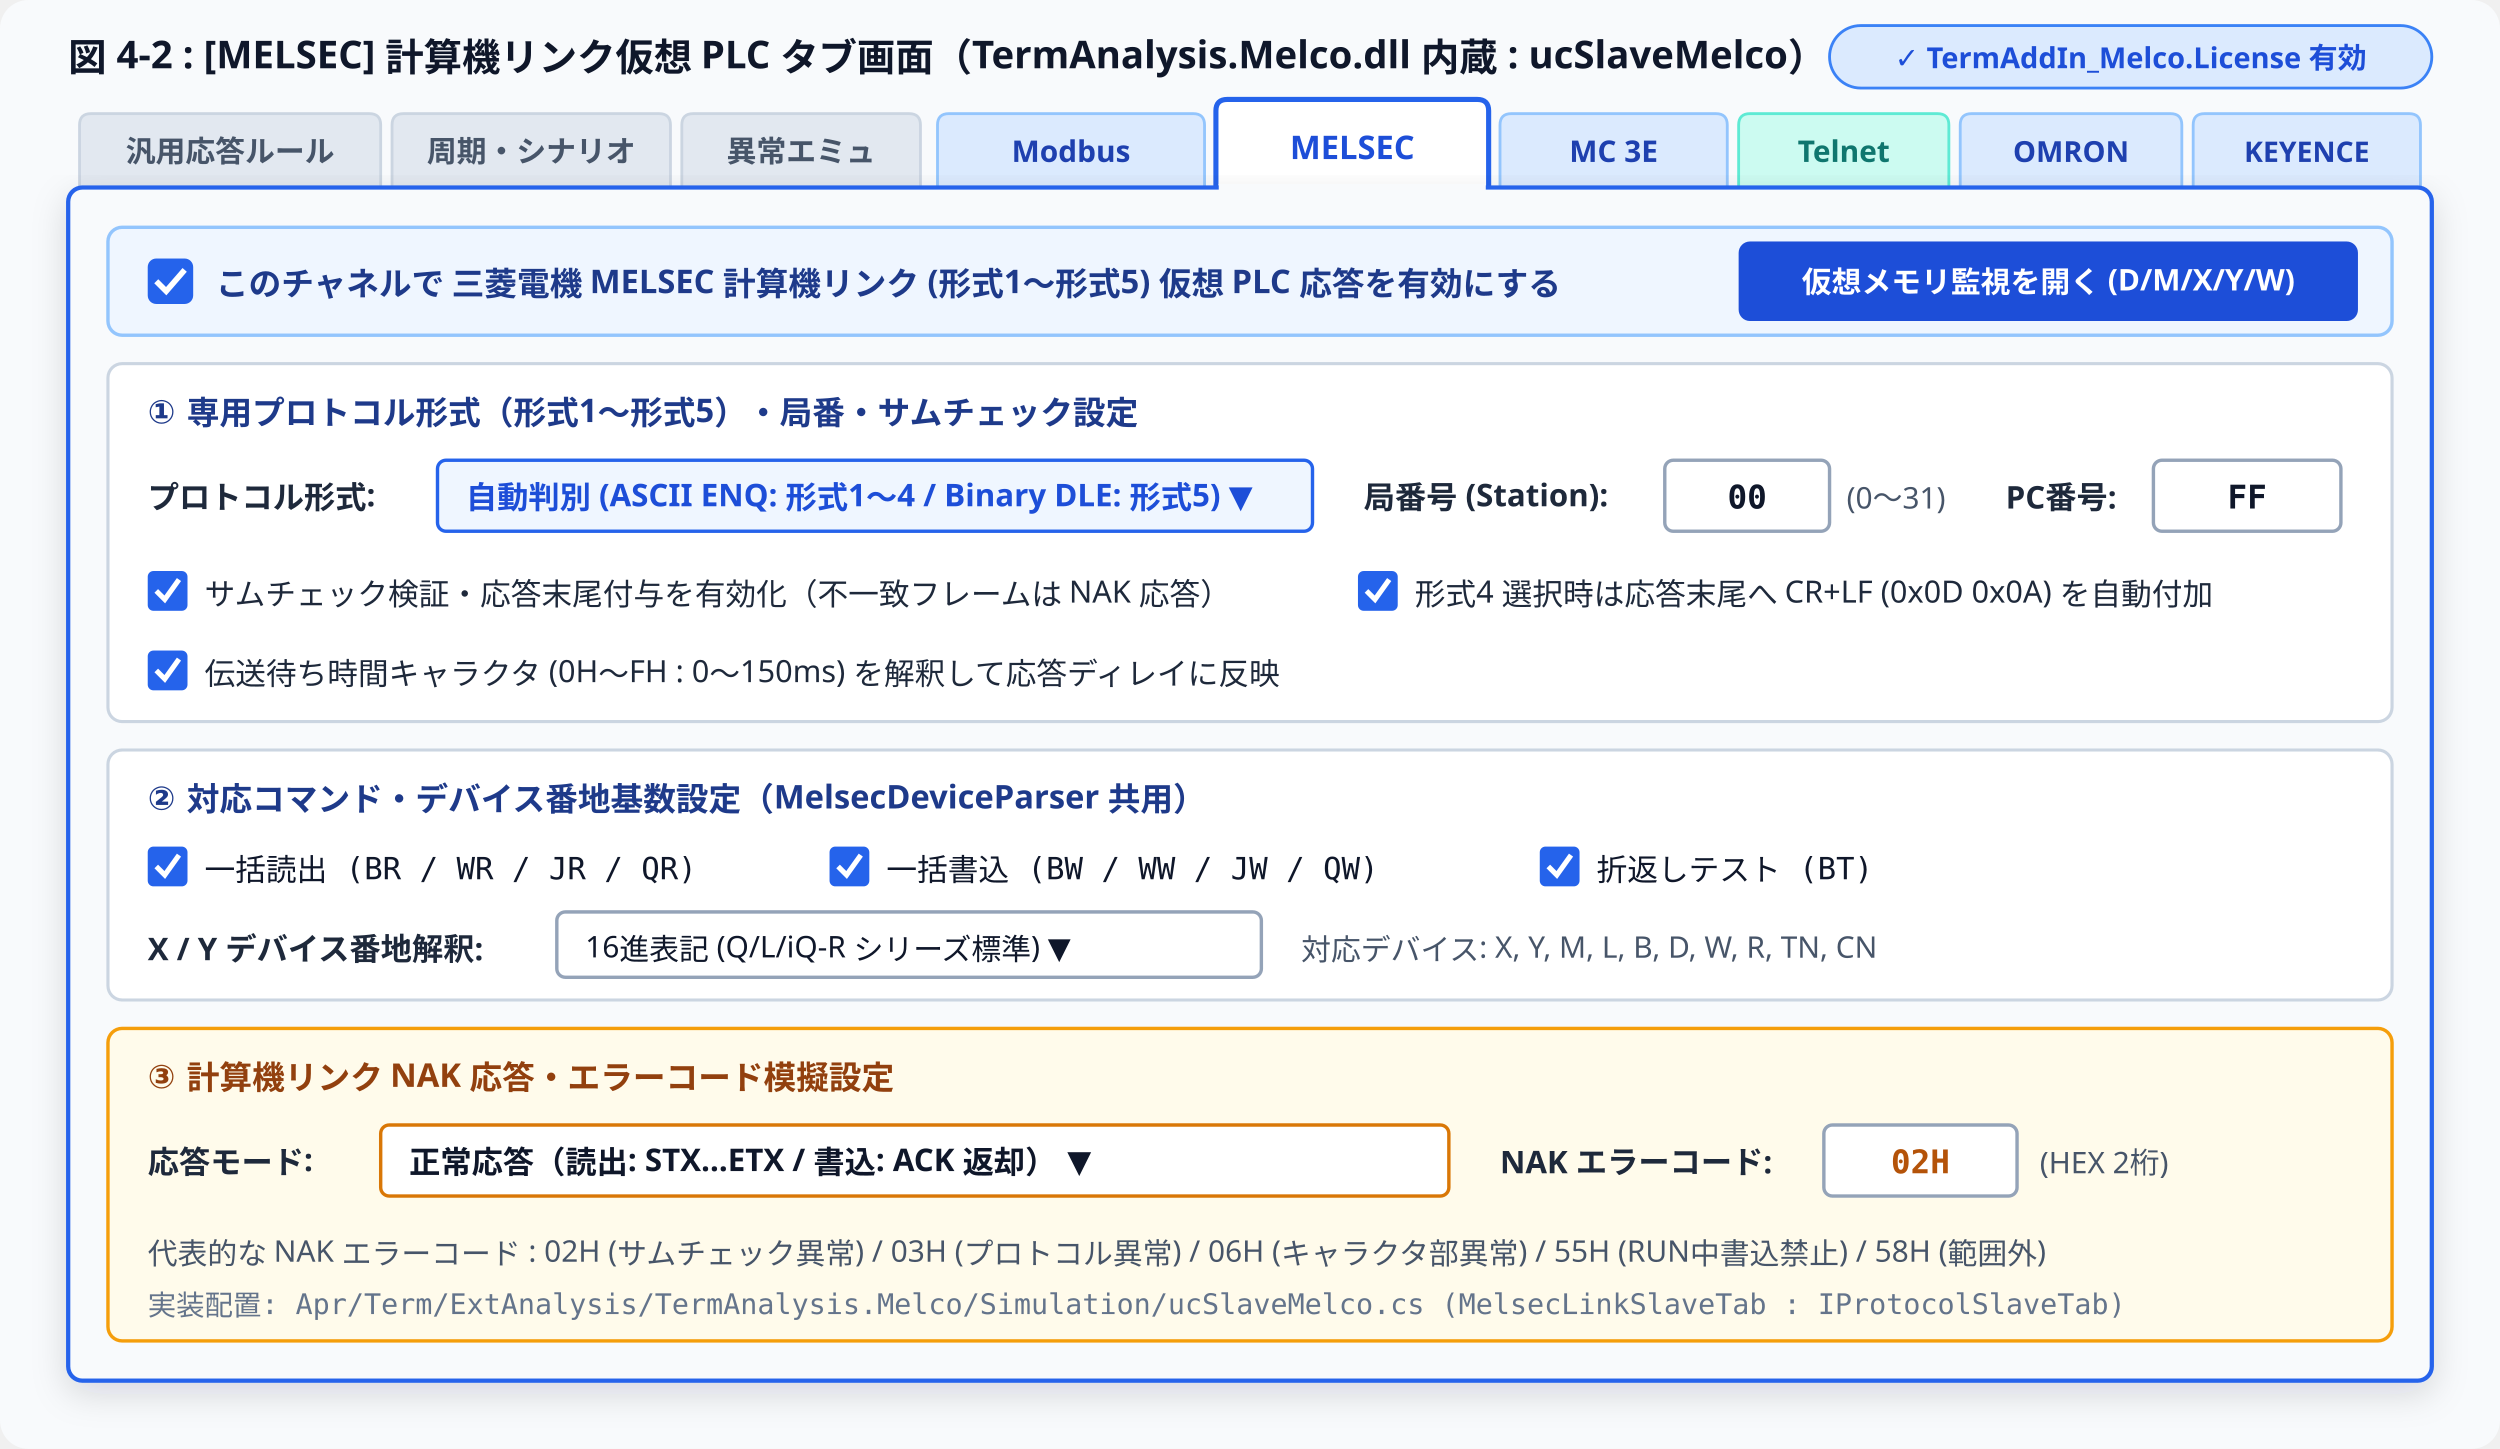
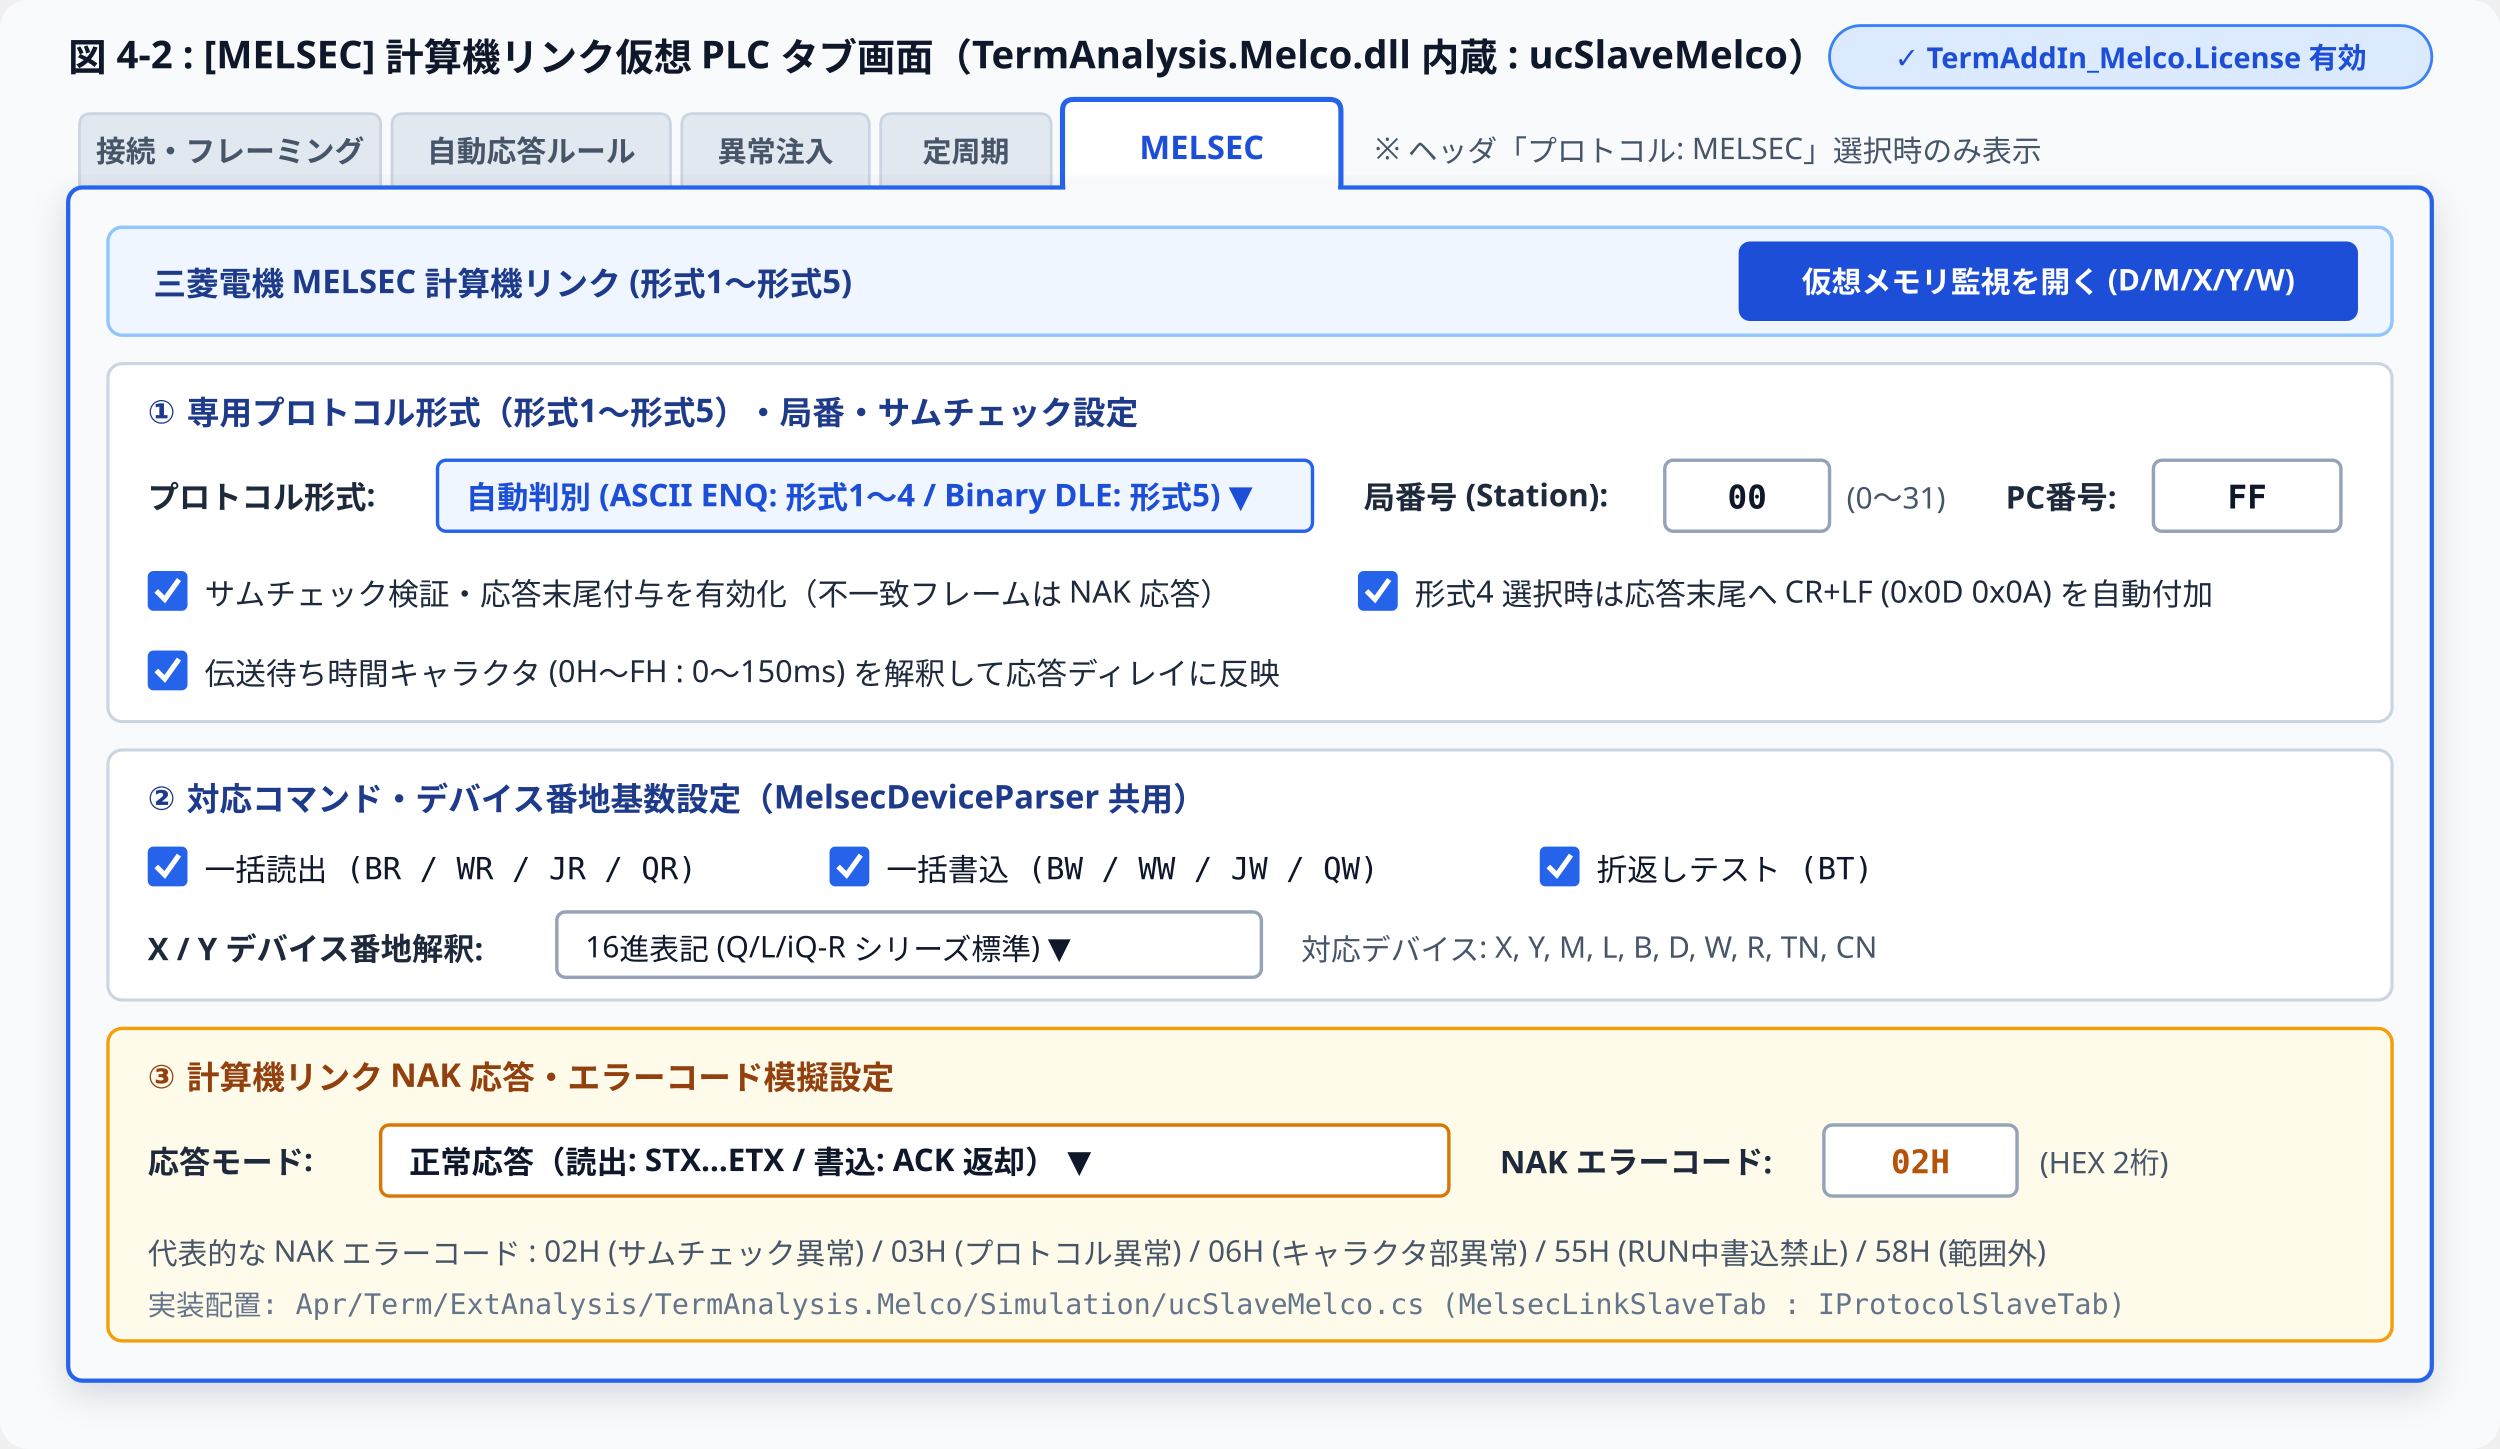
<svg xmlns="http://www.w3.org/2000/svg" width="880" height="510" viewBox="0 0 880 510">
  <defs>
    <filter id="cardShadow" x="-2%" y="-2%" width="104%" height="106%">
      <feDropShadow dx="0" dy="4" stdDeviation="6" flood-color="#0F172A" flood-opacity="0.14" />
    </filter>
    <style>
      .ui { font-family: 'Yu Gothic UI', 'Meiryo UI', 'Segoe UI', sans-serif; }
      .mono { font-family: 'Consolas', 'BIZ UDGothic', 'MS Gothic', monospace; }
      .lbl { font-family: 'Yu Gothic UI', 'Meiryo UI', sans-serif; font-size: 11px; font-weight: 700; fill: #1E293B; }
      .sub { font-family: 'Yu Gothic UI', 'Meiryo UI', sans-serif; font-size: 10.5px; fill: #475569; }
      .inp { fill: #FFFFFF; stroke: #94A3B8; stroke-width: 1.2; rx: 3; }
      .grp { fill: #FFFFFF; stroke: #CBD5E1; stroke-width: 1.1; rx: 5; }
      .grp-hdr { font-family: 'Yu Gothic UI', 'Meiryo UI', sans-serif; font-size: 11.5px; font-weight: 700; fill: #1E3A8A; }
    </style>
  </defs>
  <rect x="0" y="0" width="880" height="510" fill="#F8FAFC" rx="10" />
  <text x="24" y="25" class="ui" font-size="13.5" font-weight="700" fill="#0F172A">図 4-2 : [MELSEC] 計算機リンク仮想 PLC タブ画面（TermAnalysis.Melco.dll 内蔵 : ucSlaveMelco）</text>
  <rect x="644" y="9" width="212" height="22" rx="11" fill="#DBEAFE" stroke="#3B82F6" stroke-width="1" />
  <text x="750" y="24" class="ui" font-size="10.2" font-weight="700" fill="#1D4ED8" text-anchor="middle">✓ TermAddIn_Melco.License 有効</text>
  <path d="M 28 66 L 28 44 Q 28 40 32 40 L 130 40 Q 134 40 134 44 L 134 66 Z" fill="#E2E8F0" stroke="#CBD5E1" stroke-width="1" />
-   <text x="81" y="57" class="ui" font-size="10.5" font-weight="600" fill="#475569" text-anchor="middle">汎用応答ルール</text>
+   <text x="81" y="57" class="ui" font-size="10.5" font-weight="600" fill="#475569" text-anchor="middle">接続・フレーミング</text>
  <path d="M 138 66 L 138 44 Q 138 40 142 40 L 232 40 Q 236 40 236 44 L 236 66 Z" fill="#E2E8F0" stroke="#CBD5E1" stroke-width="1" />
-   <text x="187" y="57" class="ui" font-size="10.5" font-weight="600" fill="#475569" text-anchor="middle">周期・シナリオ</text>
-   <path d="M 240 66 L 240 44 Q 240 40 244 40 L 320 40 Q 324 40 324 44 L 324 66 Z" fill="#E2E8F0" stroke="#CBD5E1" stroke-width="1" />
-   <text x="282" y="57" class="ui" font-size="10.5" font-weight="600" fill="#475569" text-anchor="middle">異常エミュ</text>
-   <path d="M 330 66 L 330 44 Q 330 40 334 40 L 420 40 Q 424 40 424 44 L 424 66 Z" fill="#DBEAFE" stroke="#93C5FD" stroke-width="1" />
-   <text x="377" y="57" class="ui" font-size="10.5" font-weight="600" fill="#1E40AF" text-anchor="middle">Modbus</text>
-   <path d="M 428 67 L 428 39 Q 428 35 432 35 L 520 35 Q 524 35 524 39 L 524 67 Z" fill="#FFFFFF" stroke="#2563EB" stroke-width="1.8" />
-   <text x="476" y="56" class="ui" font-size="11.5" font-weight="700" fill="#1D4ED8" text-anchor="middle">MELSEC</text>
-   <path d="M 528 66 L 528 44 Q 528 40 532 40 L 604 40 Q 608 40 608 44 L 608 66 Z" fill="#DBEAFE" stroke="#93C5FD" stroke-width="1" />
-   <text x="568" y="57" class="ui" font-size="10.5" font-weight="600" fill="#1E40AF" text-anchor="middle">MC 3E</text>
-   <path d="M 612 66 L 612 44 Q 612 40 616 40 L 682 40 Q 686 40 686 44 L 686 66 Z" fill="#CCFBF1" stroke="#5EEAD4" stroke-width="1" />
-   <text x="649" y="57" class="ui" font-size="10.5" font-weight="600" fill="#0F766E" text-anchor="middle">Telnet</text>
-   <path d="M 690 66 L 690 44 Q 690 40 694 40 L 764 40 Q 768 40 768 44 L 768 66 Z" fill="#DBEAFE" stroke="#93C5FD" stroke-width="1" />
-   <text x="729" y="57" class="ui" font-size="10.2" font-weight="600" fill="#1E40AF" text-anchor="middle">OMRON</text>
-   <path d="M 772 66 L 772 44 Q 772 40 776 40 L 848 40 Q 852 40 852 44 L 852 66 Z" fill="#DBEAFE" stroke="#93C5FD" stroke-width="1" />
-   <text x="812" y="57" class="ui" font-size="10.0" font-weight="600" fill="#1E40AF" text-anchor="middle">KEYENCE</text>
+   <text x="187" y="57" class="ui" font-size="10.5" font-weight="600" fill="#475569" text-anchor="middle">自動応答ルール</text>
+   <path d="M 240 66 L 240 44 Q 240 40 244 40 L 302 40 Q 306 40 306 44 L 306 66 Z" fill="#E2E8F0" stroke="#CBD5E1" stroke-width="1" />
+   <text x="273" y="57" class="ui" font-size="10.2" font-weight="600" fill="#475569" text-anchor="middle">異常注入</text>
+   <path d="M 310 66 L 310 44 Q 310 40 314 40 L 366 40 Q 370 40 370 44 L 370 66 Z" fill="#E2E8F0" stroke="#CBD5E1" stroke-width="1" />
+   <text x="340" y="57" class="ui" font-size="10.2" font-weight="600" fill="#475569" text-anchor="middle">定周期</text>
+   <path d="M 374 67 L 374 39 Q 374 35 378 35 L 468 35 Q 472 35 472 39 L 472 67 Z" fill="#FFFFFF" stroke="#2563EB" stroke-width="1.8" />
+   <text x="423" y="56" class="ui" font-size="11.5" font-weight="700" fill="#1D4ED8" text-anchor="middle">MELSEC</text>
+   <text x="484" y="56" class="sub" font-size="9.8">※ ヘッダ「プロトコル: MELSEC」選択時のみ表示</text>
  <g filter="url(#cardShadow)">
    <rect x="24" y="66" width="832" height="420" rx="5" fill="#F8FAFC" stroke="#2563EB" stroke-width="1.5" />
  </g>
-   <line x1="429" y1="66" x2="523" y2="66" stroke="#F8FAFC" stroke-width="2.5" />
+   <line x1="375" y1="66" x2="471" y2="66" stroke="#F8FAFC" stroke-width="2.5" />
  <rect x="38" y="80" width="804" height="38" rx="5" fill="#EFF6FF" stroke="#93C5FD" stroke-width="1.2" />
-   <rect x="52" y="91" width="16" height="16" rx="3" fill="#2563EB" />
-   <path d="M 55 99 L 58.5 102.5 L 65 95" stroke="#FFFFFF" stroke-width="2" fill="none" />
-   <text x="76" y="104" class="ui" font-size="11.5" font-weight="700" fill="#1E3A8A">このチャネルで 三菱電機 MELSEC 計算機リンク (形式1〜形式5) 仮想 PLC 応答を有効にする</text>
+   <text x="54" y="104" class="ui" font-size="11.5" font-weight="700" fill="#1E3A8A">三菱電機 MELSEC 計算機リンク (形式1〜形式5)</text>
  <rect x="612" y="85" width="218" height="28" rx="4" fill="#1D4ED8" />
  <text x="721" y="103" class="ui" font-size="10.5" font-weight="700" fill="#FFFFFF" text-anchor="middle">仮想メモリ監視を開く (D/M/X/Y/W)</text>
  <rect x="38" y="128" width="804" height="126" class="grp" />
  <text x="52" y="149" class="grp-hdr">① 専用プロトコル形式（形式1〜形式5）・局番・サムチェック設定</text>
  <text x="52" y="179" class="lbl">プロトコル形式:</text>
  <rect x="154" y="162" width="308" height="25" fill="#EFF6FF" stroke="#2563EB" stroke-width="1.2" rx="3" />
  <text x="164" y="179" class="ui" font-size="11" font-weight="700" fill="#1D4ED8">自動判別 (ASCII ENQ: 形式1〜4 / Binary DLE: 形式5) ▼</text>
  <text x="480" y="179" class="lbl">局番号 (Station):</text>
  <rect x="586" y="162" width="58" height="25" class="inp" />
  <text x="615" y="179" class="mono" font-size="11.5" font-weight="700" fill="#0F172A" text-anchor="middle">00</text>
  <text x="650" y="179" class="sub">(0〜31)</text>
  <text x="706" y="179" class="lbl">PC番号:</text>
  <rect x="758" y="162" width="66" height="25" class="inp" />
  <text x="791" y="179" class="mono" font-size="11.5" font-weight="700" fill="#0F172A" text-anchor="middle">FF</text>
  <rect x="52" y="201" width="14" height="14" rx="2" fill="#2563EB" />
  <path d="M 55 208 L 58 211 L 63 204" stroke="#FFFFFF" stroke-width="1.8" fill="none" />
  <text x="72" y="213" class="ui" font-size="10.8" fill="#1E293B">サムチェック検証・応答末尾付与を有効化（不一致フレームは NAK 応答）</text>
  <rect x="478" y="201" width="14" height="14" rx="2" fill="#2563EB" />
  <path d="M 481 208 L 484 211 L 489 204" stroke="#FFFFFF" stroke-width="1.8" fill="none" />
  <text x="498" y="213" class="ui" font-size="10.8" fill="#1E293B">形式4 選択時は応答末尾へ CR+LF (0x0D 0x0A) を自動付加</text>
  <rect x="52" y="229" width="14" height="14" rx="2" fill="#2563EB" />
  <path d="M 55 236 L 58 239 L 63 232" stroke="#FFFFFF" stroke-width="1.8" fill="none" />
  <text x="72" y="241" class="ui" font-size="10.8" fill="#1E293B">伝送待ち時間キャラクタ (0H〜FH : 0〜150ms) を解釈して応答ディレイに反映</text>
  <rect x="38" y="264" width="804" height="88" class="grp" />
  <text x="52" y="285" class="grp-hdr">② 対応コマンド・デバイス番地基数設定（MelsecDeviceParser 共用）</text>
  <rect x="52" y="298" width="14" height="14" rx="2" fill="#2563EB" />
  <path d="M 55 305 L 58 308 L 63 301" stroke="#FFFFFF" stroke-width="1.8" fill="none" />
  <text x="72" y="310" class="mono" font-size="10.8" fill="#0F172A">一括読出 (BR / WR / JR / QR)</text>
  <rect x="292" y="298" width="14" height="14" rx="2" fill="#2563EB" />
  <path d="M 295 305 L 298 308 L 303 301" stroke="#FFFFFF" stroke-width="1.8" fill="none" />
  <text x="312" y="310" class="mono" font-size="10.8" fill="#0F172A">一括書込 (BW / WW / JW / QW)</text>
  <rect x="542" y="298" width="14" height="14" rx="2" fill="#2563EB" />
  <path d="M 545 305 L 548 308 L 553 301" stroke="#FFFFFF" stroke-width="1.8" fill="none" />
  <text x="562" y="310" class="mono" font-size="10.8" fill="#0F172A">折返しテスト (BT)</text>
  <text x="52" y="338" class="lbl">X / Y デバイス番地解釈:</text>
  <rect x="196" y="321" width="248" height="23" class="inp" />
  <text x="206" y="337" class="ui" font-size="10.5" fill="#0F172A">16進表記 (Q/L/iQ-R シリーズ標準) ▼</text>
  <text x="458" y="338" class="sub">対応デバイス: X, Y, M, L, B, D, W, R, TN, CN</text>
  <rect x="38" y="362" width="804" height="110" rx="5" fill="#FFFBEB" stroke="#F59E0B" stroke-width="1.2" />
  <text x="52" y="383" class="ui" font-size="11.5" font-weight="700" fill="#92400E">③ 計算機リンク NAK 応答・エラーコード模擬設定</text>
  <text x="52" y="413" class="lbl">応答モード:</text>
  <rect x="134" y="396" width="376" height="25" fill="#FFFFFF" stroke="#D97706" stroke-width="1.2" rx="3" />
  <text x="144" y="413" class="ui" font-size="11" font-weight="700" fill="#0F172A">正常応答（読出: STX...ETX / 書込: ACK 返却） ▼</text>
  <text x="528" y="413" class="lbl">NAK エラーコード:</text>
  <rect x="642" y="396" width="68" height="25" class="inp" />
  <text x="676" y="413" class="mono" font-size="11.5" font-weight="700" fill="#B45309" text-anchor="middle">02H</text>
  <text x="718" y="413" class="sub">(HEX 2桁)</text>
  <text x="52" y="445" class="sub">代表的な NAK エラーコード :  02H (サムチェック異常) / 03H (プロトコル異常) / 06H (キャラクタ部異常) / 55H (RUN中書込禁止) / 58H (範囲外)</text>
  <text x="52" y="463" class="mono" font-size="10" fill="#64748B">実装配置: Apr/Term/ExtAnalysis/TermAnalysis.Melco/Simulation/ucSlaveMelco.cs (MelsecLinkSlaveTab : IProtocolSlaveTab)</text>
</svg>
